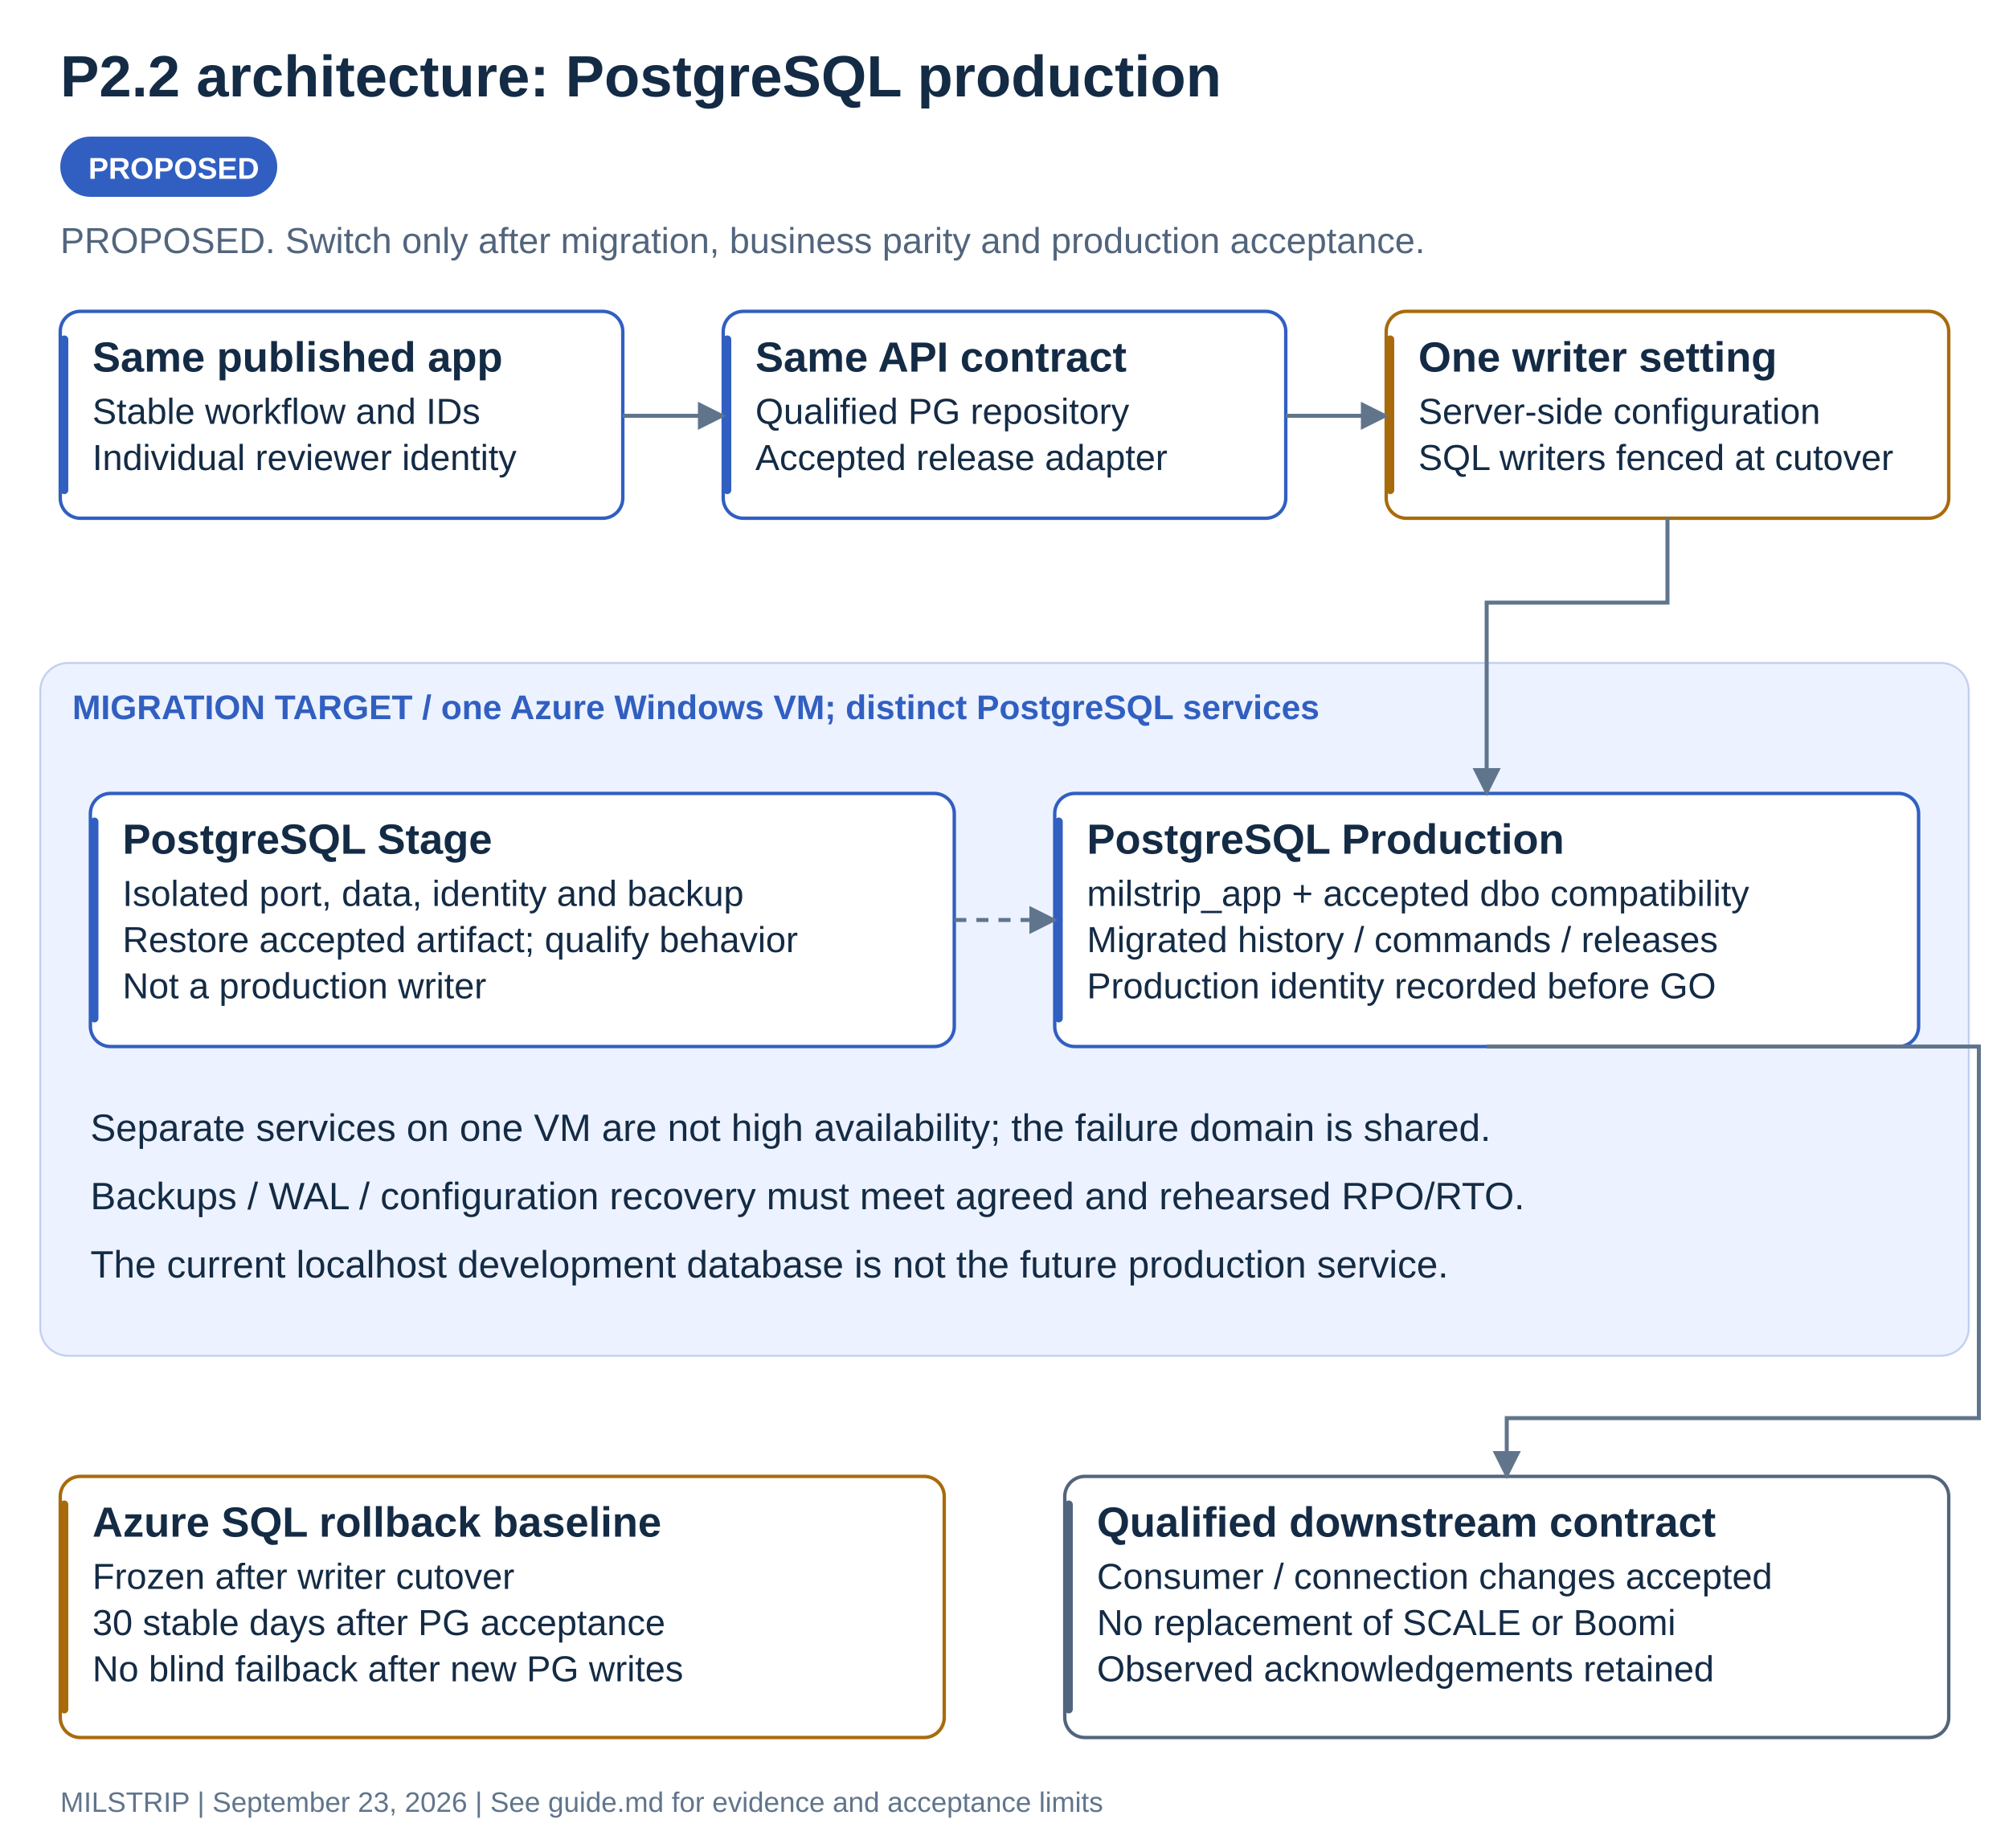
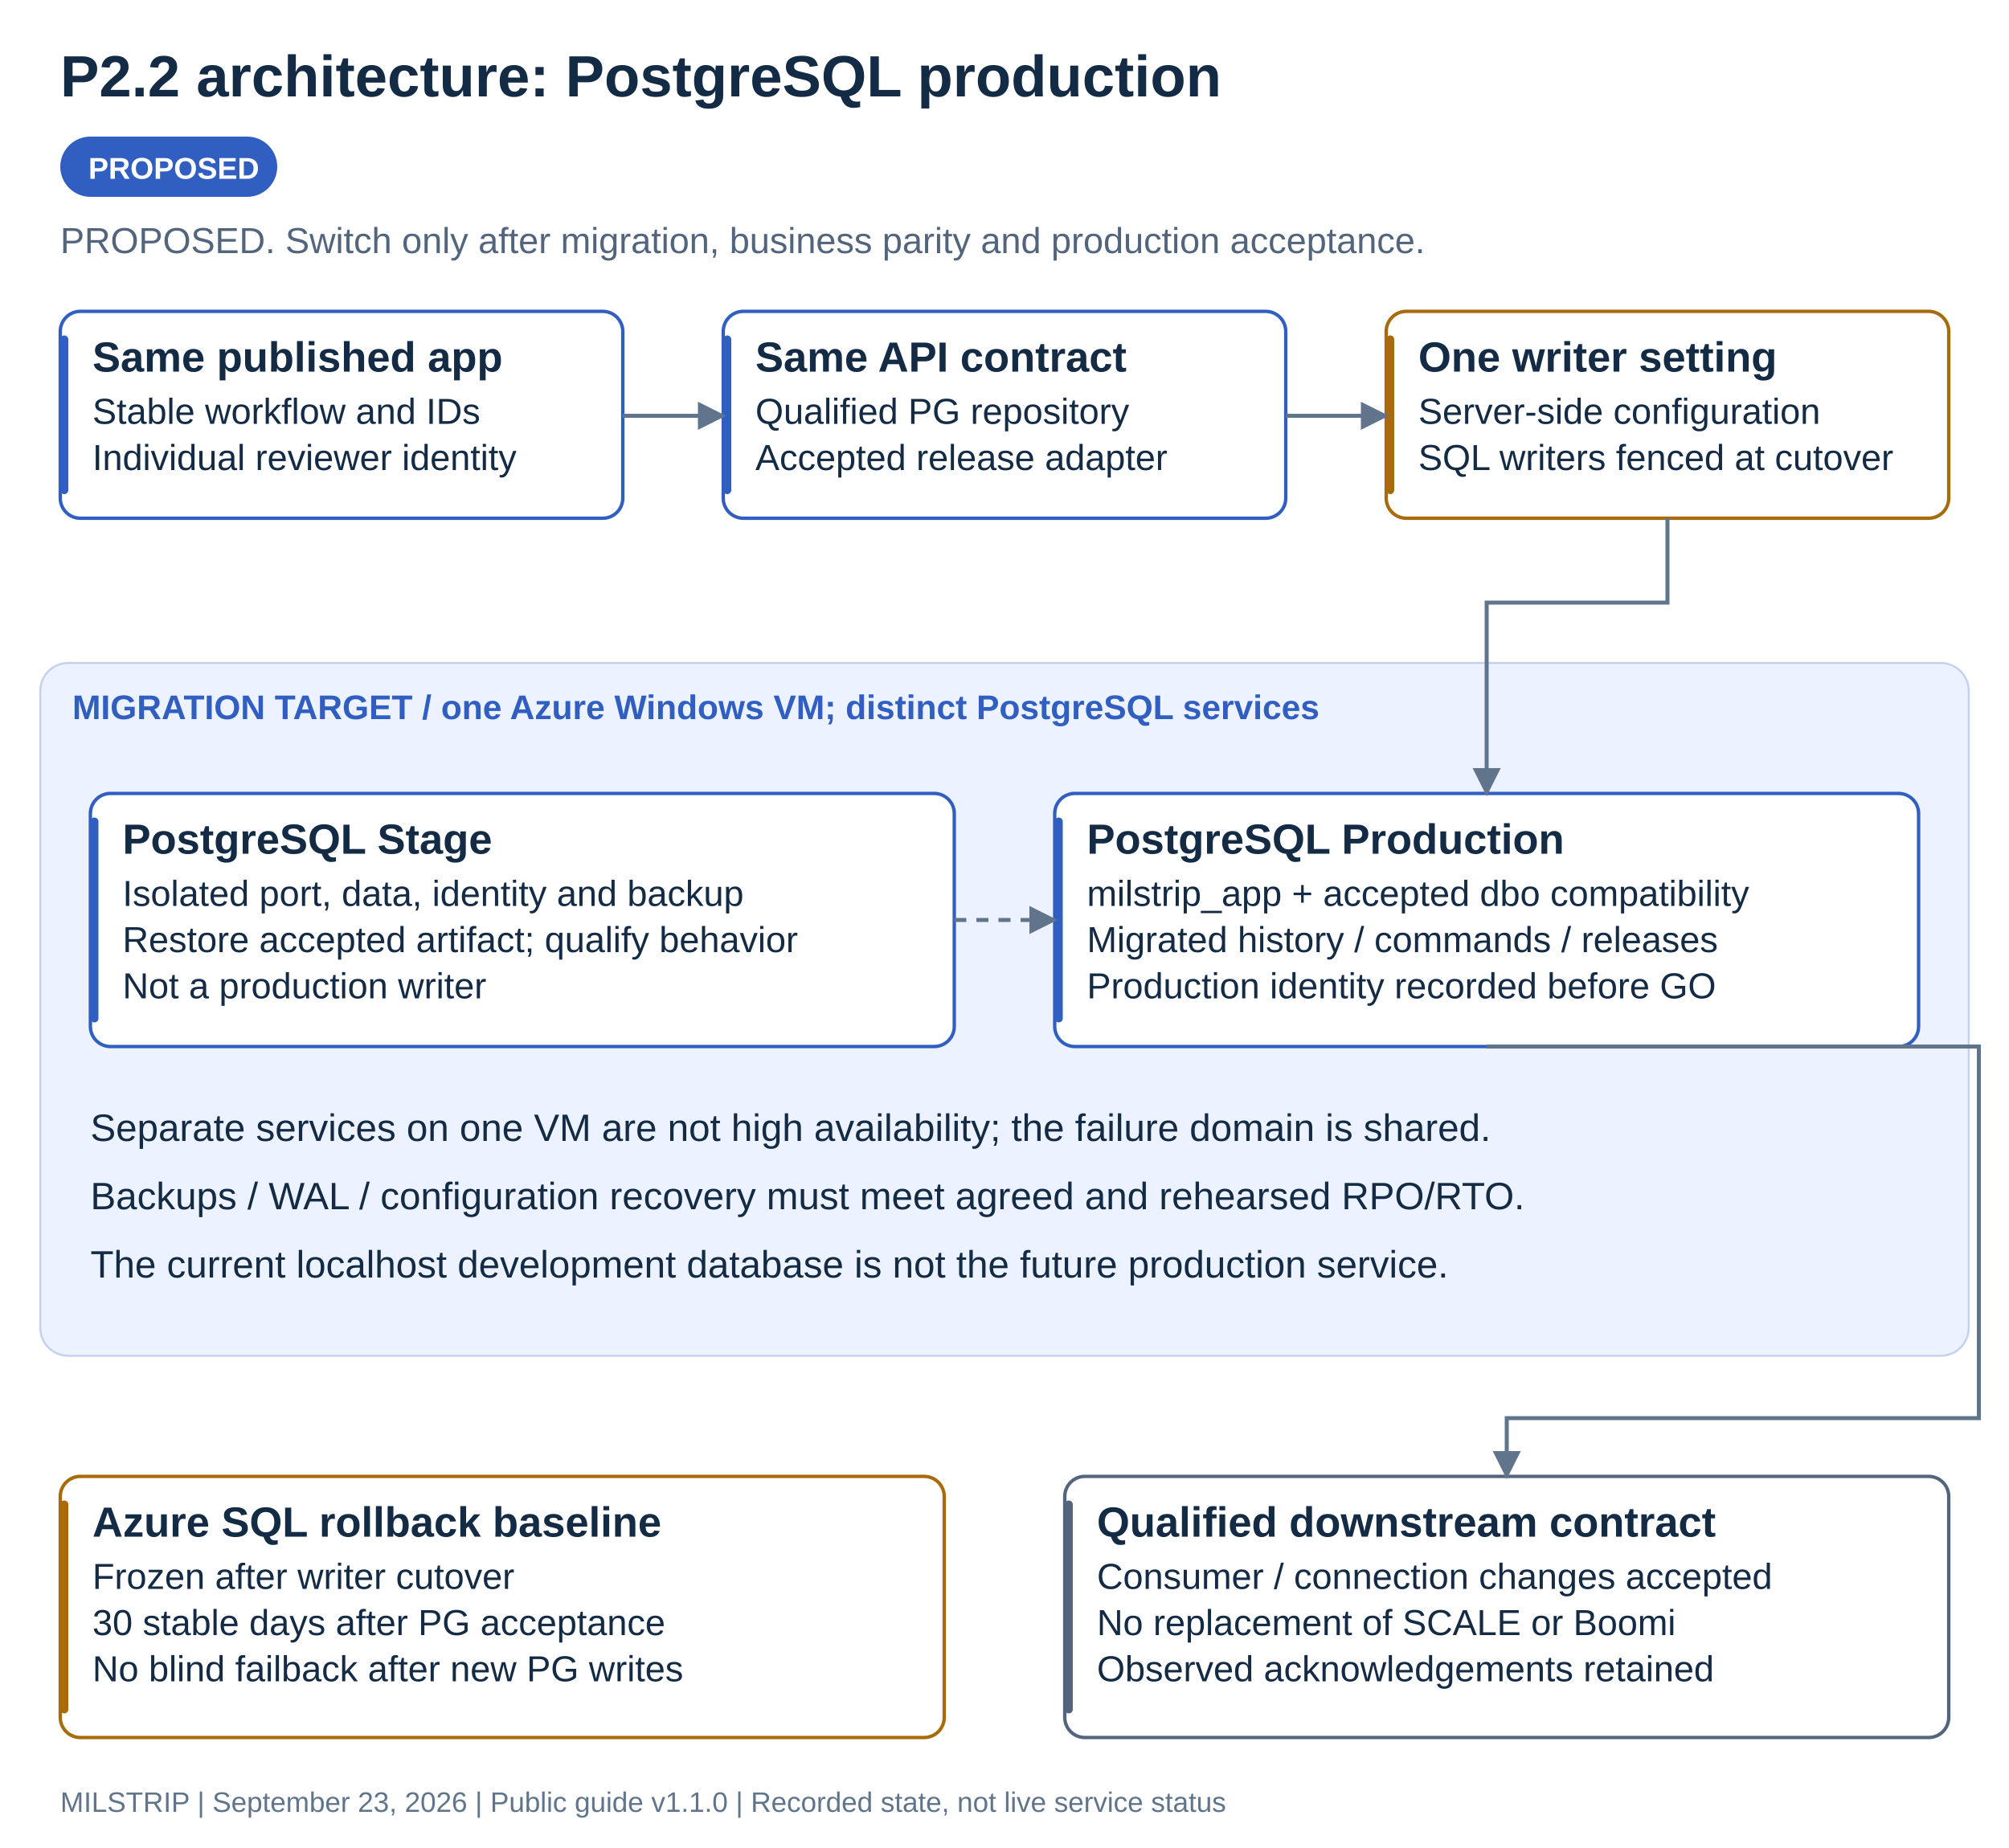
<svg xmlns="http://www.w3.org/2000/svg" width="1000" height="920" viewBox="0 0 1000 920" role="img" aria-labelledby="title desc">
  <defs>
    <marker id="arrow" viewBox="0 0 10 10" refX="9" refY="5" markerWidth="7" markerHeight="7" orient="auto-start-reverse">
      <path d="M 0 0 L 10 5 L 0 10 z" fill="#60758c" />
    </marker>
  </defs>
  <rect width="1000" height="920" fill="#ffffff" />
  <g font-family="Segoe UI, Arial, sans-serif">
    <text x="30" y="48" font-size="29" font-weight="700" fill="#142b45" text-anchor="start">P2.2 architecture: PostgreSQL production</text>
    <rect x="30" y="68" width="108" height="30" rx="15" fill="#315fc1" />
    <text x="44" y="89" font-size="15" font-weight="700" fill="#ffffff" text-anchor="start">PROPOSED</text>
    <text x="30" y="126" font-size="18" font-weight="400" fill="#52657d" text-anchor="start">PROPOSED. Switch only after migration, business parity and production acceptance.</text>
    <g data-node="app">
      <rect x="30" y="155" width="280" height="103" rx="10" fill="#ffffff" stroke="#315fc1" stroke-width="1.7" />
      <rect x="30" y="167" width="4" height="79" rx="2" fill="#315fc1" />
      <text x="46" y="185" font-size="21" font-weight="700" fill="#142b45" text-anchor="start">Same published app</text>
      <text x="46" y="211" font-size="18" font-weight="400" fill="#142b45" text-anchor="start">Stable workflow and IDs</text>
      <text x="46" y="234" font-size="18" font-weight="400" fill="#142b45" text-anchor="start">Individual reviewer identity</text>
    </g>
    <g data-node="api">
      <rect x="360" y="155" width="280" height="103" rx="10" fill="#ffffff" stroke="#315fc1" stroke-width="1.7" />
      <rect x="360" y="167" width="4" height="79" rx="2" fill="#315fc1" />
      <text x="376" y="185" font-size="21" font-weight="700" fill="#142b45" text-anchor="start">Same API contract</text>
      <text x="376" y="211" font-size="18" font-weight="400" fill="#142b45" text-anchor="start">Qualified PG repository</text>
      <text x="376" y="234" font-size="18" font-weight="400" fill="#142b45" text-anchor="start">Accepted release adapter</text>
    </g>
    <g data-node="config">
      <rect x="690" y="155" width="280" height="103" rx="10" fill="#ffffff" stroke="#a86b0c" stroke-width="1.7" />
      <rect x="690" y="167" width="4" height="79" rx="2" fill="#a86b0c" />
      <text x="706" y="185" font-size="21" font-weight="700" fill="#142b45" text-anchor="start">One writer setting</text>
      <text x="706" y="211" font-size="18" font-weight="400" fill="#142b45" text-anchor="start">Server-side configuration</text>
      <text x="706" y="234" font-size="18" font-weight="400" fill="#142b45" text-anchor="start">SQL writers fenced at cutover</text>
    </g>
    <polyline points="310,207 360,207" fill="none" stroke="#60758c" stroke-width="2" marker-end="url(#arrow)" />
    <polyline points="640,207 690,207" fill="none" stroke="#60758c" stroke-width="2" marker-end="url(#arrow)" />
    <rect x="20" y="330" width="960" height="345" rx="14" fill="#ecf2ff" stroke="#315fc1" stroke-opacity=".25" />
    <text x="36" y="358" font-size="17" font-weight="700" fill="#315fc1" text-anchor="start">MIGRATION TARGET  /  one Azure Windows VM; distinct PostgreSQL services</text>
    <g data-node="stage">
      <rect x="45" y="395" width="430" height="126" rx="10" fill="#ffffff" stroke="#315fc1" stroke-width="1.7" />
      <rect x="45" y="407" width="4" height="102" rx="2" fill="#315fc1" />
      <text x="61" y="425" font-size="21" font-weight="700" fill="#142b45" text-anchor="start">PostgreSQL Stage</text>
      <text x="61" y="451" font-size="18" font-weight="400" fill="#142b45" text-anchor="start">Isolated port, data, identity and backup</text>
      <text x="61" y="474" font-size="18" font-weight="400" fill="#142b45" text-anchor="start">Restore accepted artifact; qualify behavior</text>
      <text x="61" y="497" font-size="18" font-weight="400" fill="#142b45" text-anchor="start">Not a production writer</text>
    </g>
    <g data-node="prod">
      <rect x="525" y="395" width="430" height="126" rx="10" fill="#ffffff" stroke="#315fc1" stroke-width="1.7" />
      <rect x="525" y="407" width="4" height="102" rx="2" fill="#315fc1" />
      <text x="541" y="425" font-size="21" font-weight="700" fill="#142b45" text-anchor="start">PostgreSQL Production</text>
      <text x="541" y="451" font-size="18" font-weight="400" fill="#142b45" text-anchor="start">milstrip_app + accepted dbo compatibility</text>
      <text x="541" y="474" font-size="18" font-weight="400" fill="#142b45" text-anchor="start">Migrated history / commands / releases</text>
      <text x="541" y="497" font-size="18" font-weight="400" fill="#142b45" text-anchor="start">Production identity recorded before GO</text>
    </g>
    <polyline points="830,258 830,300 740,300 740,395" fill="none" stroke="#60758c" stroke-width="2" marker-end="url(#arrow)" />
    <polyline points="475,458 525,458" fill="none" stroke="#60758c" stroke-width="2" marker-end="url(#arrow)" stroke-dasharray="6 5" />
    <text x="45" y="568" font-size="19" font-weight="400" fill="#142b45" text-anchor="start">Separate services on one VM are not high availability; the failure domain is shared.</text>
    <text x="45" y="602" font-size="19" font-weight="400" fill="#142b45" text-anchor="start">Backups / WAL / configuration recovery must meet agreed and rehearsed RPO/RTO.</text>
    <text x="45" y="636" font-size="19" font-weight="400" fill="#142b45" text-anchor="start">The current localhost development database is not the future production service.</text>
    <g data-node="sql">
      <rect x="30" y="735" width="440" height="130" rx="10" fill="#ffffff" stroke="#a86b0c" stroke-width="1.7" />
      <rect x="30" y="747" width="4" height="106" rx="2" fill="#a86b0c" />
      <text x="46" y="765" font-size="21" font-weight="700" fill="#142b45" text-anchor="start">Azure SQL rollback baseline</text>
      <text x="46" y="791" font-size="18" font-weight="400" fill="#142b45" text-anchor="start">Frozen after writer cutover</text>
      <text x="46" y="814" font-size="18" font-weight="400" fill="#142b45" text-anchor="start">30 stable days after PG acceptance</text>
      <text x="46" y="837" font-size="18" font-weight="400" fill="#142b45" text-anchor="start">No blind failback after new PG writes</text>
    </g>
    <g data-node="downstream">
      <rect x="530" y="735" width="440" height="130" rx="10" fill="#ffffff" stroke="#53657d" stroke-width="1.7" />
      <rect x="530" y="747" width="4" height="106" rx="2" fill="#53657d" />
      <text x="546" y="765" font-size="21" font-weight="700" fill="#142b45" text-anchor="start">Qualified downstream contract</text>
      <text x="546" y="791" font-size="18" font-weight="400" fill="#142b45" text-anchor="start">Consumer / connection changes accepted</text>
      <text x="546" y="814" font-size="18" font-weight="400" fill="#142b45" text-anchor="start">No replacement of SCALE or Boomi</text>
      <text x="546" y="837" font-size="18" font-weight="400" fill="#142b45" text-anchor="start">Observed acknowledgements retained</text>
    </g>
    <polyline points="740,521 985,521 985,706 750,706 750,735" fill="none" stroke="#60758c" stroke-width="2" marker-end="url(#arrow)" />
-     <text x="30" y="902" font-size="14" font-weight="400" fill="#60758c" text-anchor="start">MILSTRIP  |  September 23, 2026  |  See guide.md for evidence and acceptance limits</text>
+     <text x="30" y="902" font-size="14" font-weight="400" fill="#60758c" text-anchor="start">MILSTRIP  |  September 23, 2026  |  Public guide v1.1.0 | Recorded state, not live service status</text>
  </g>
</svg>
